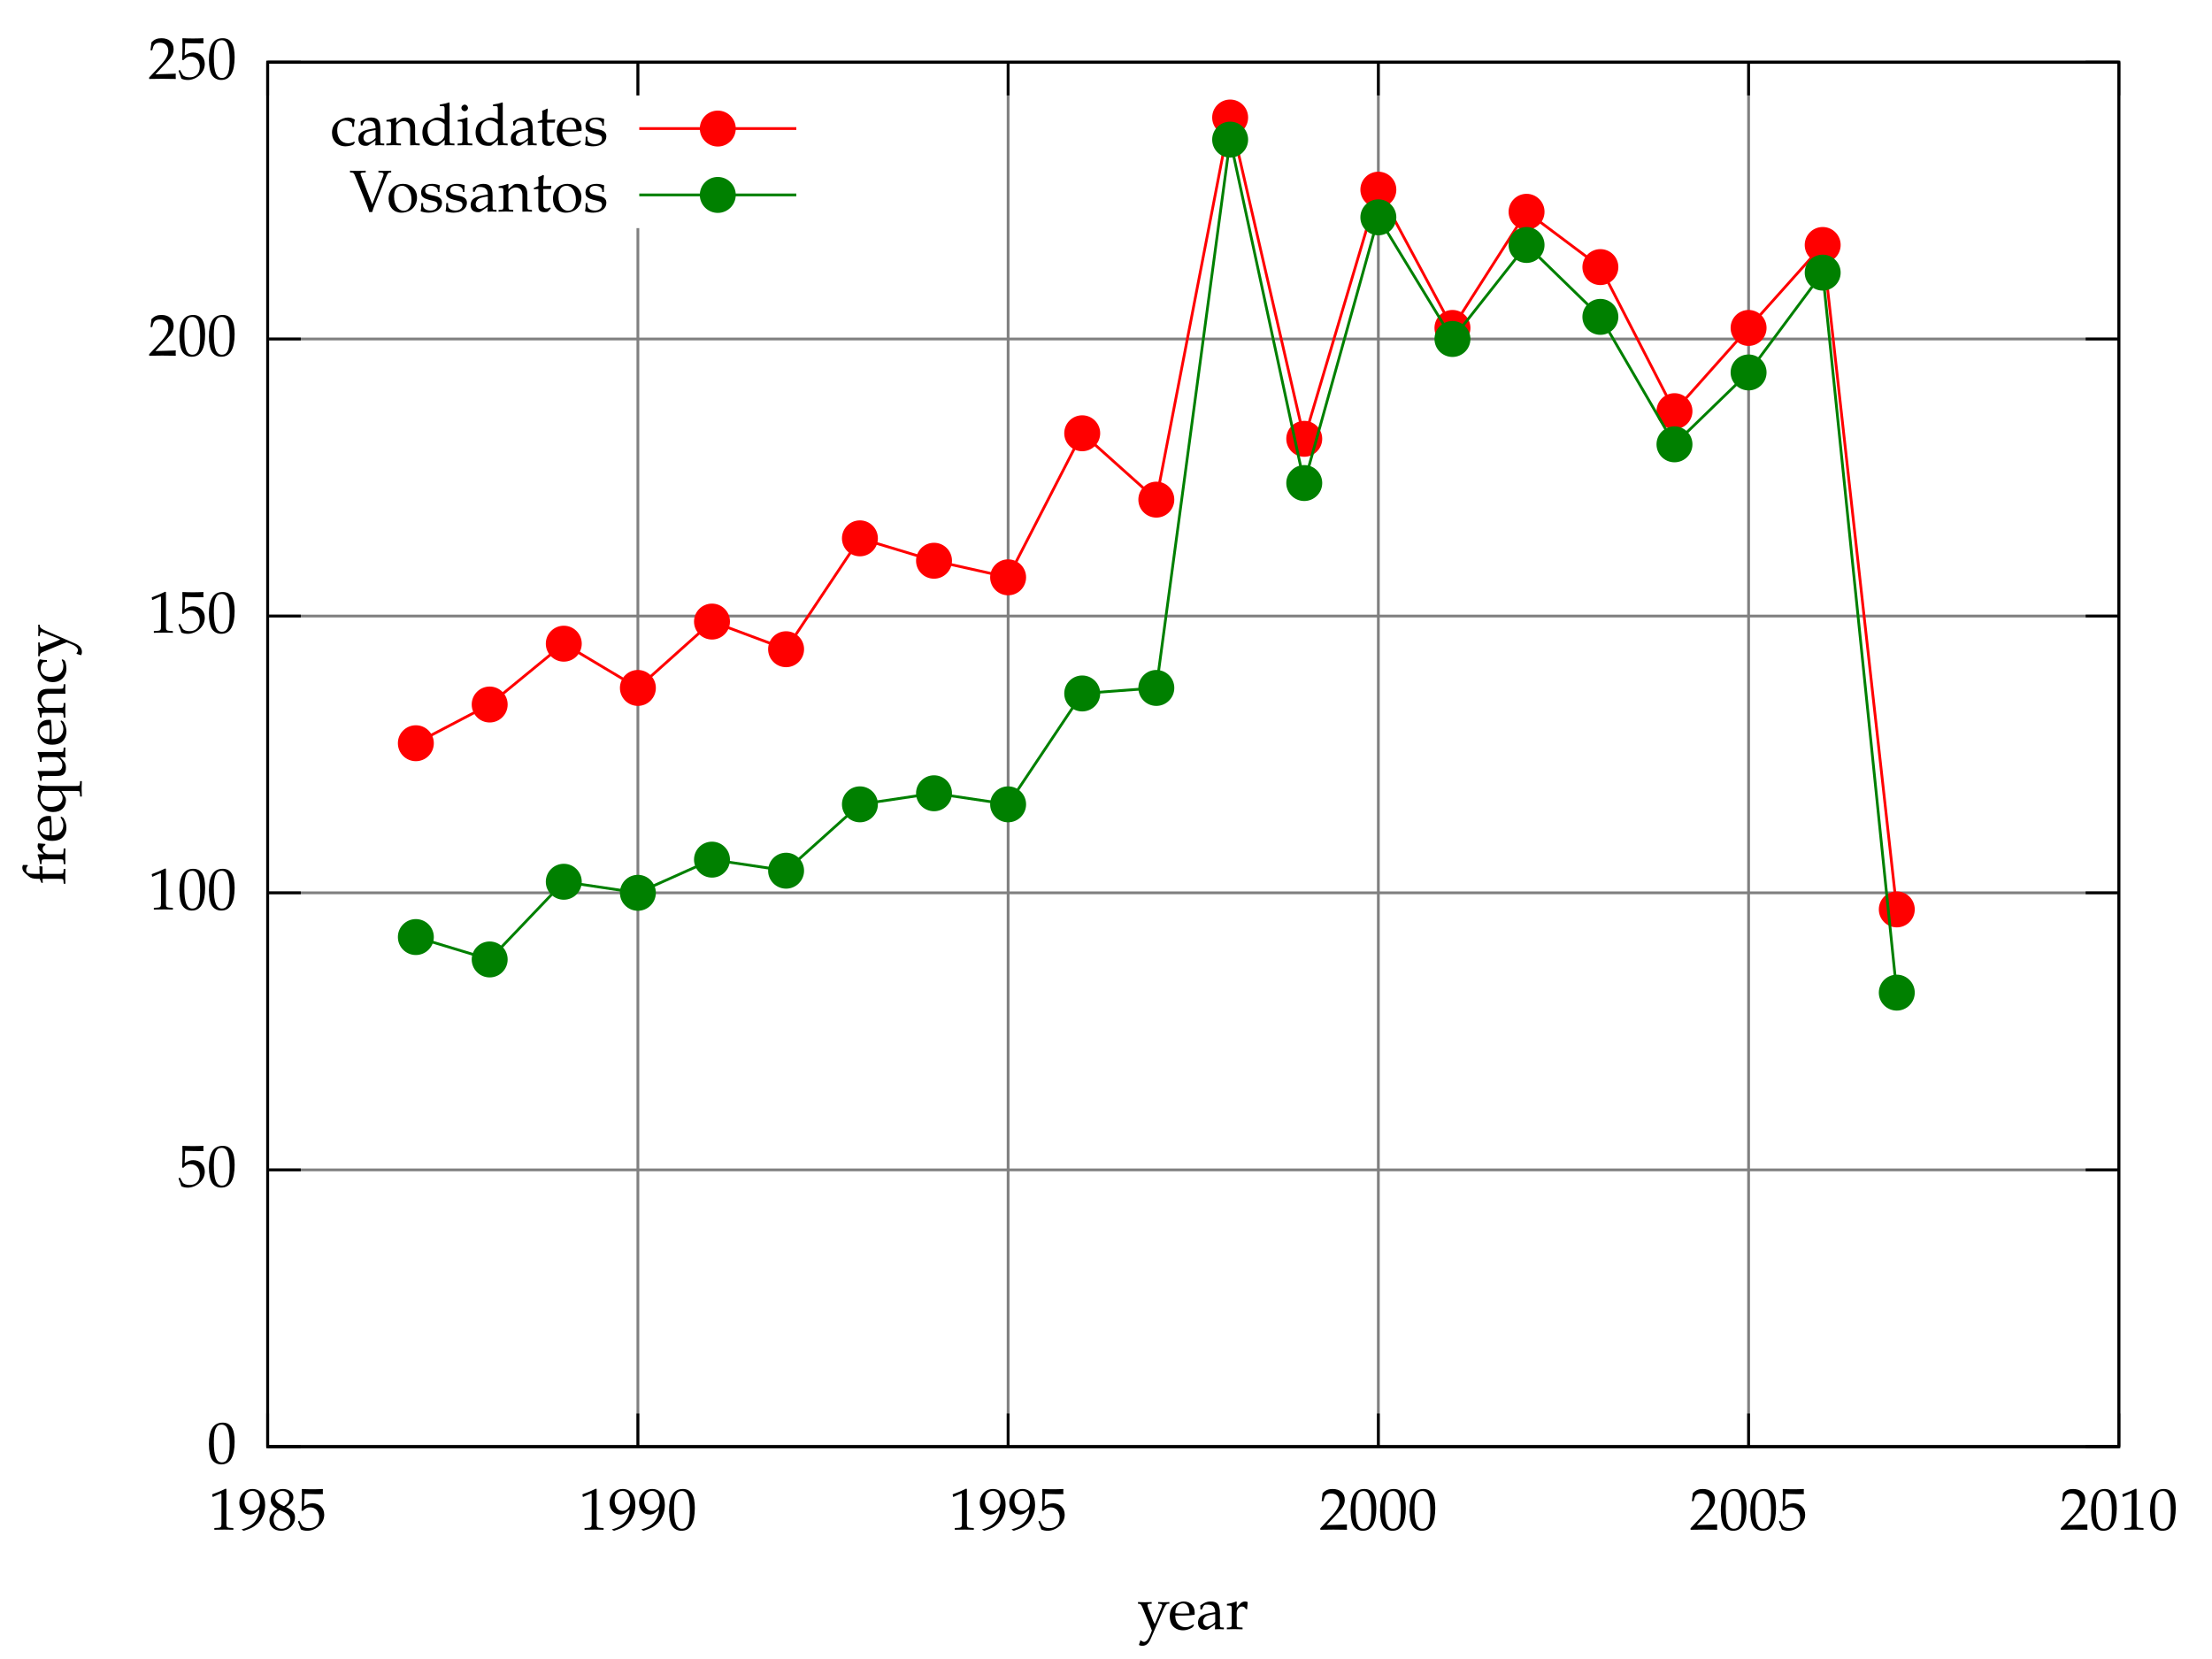
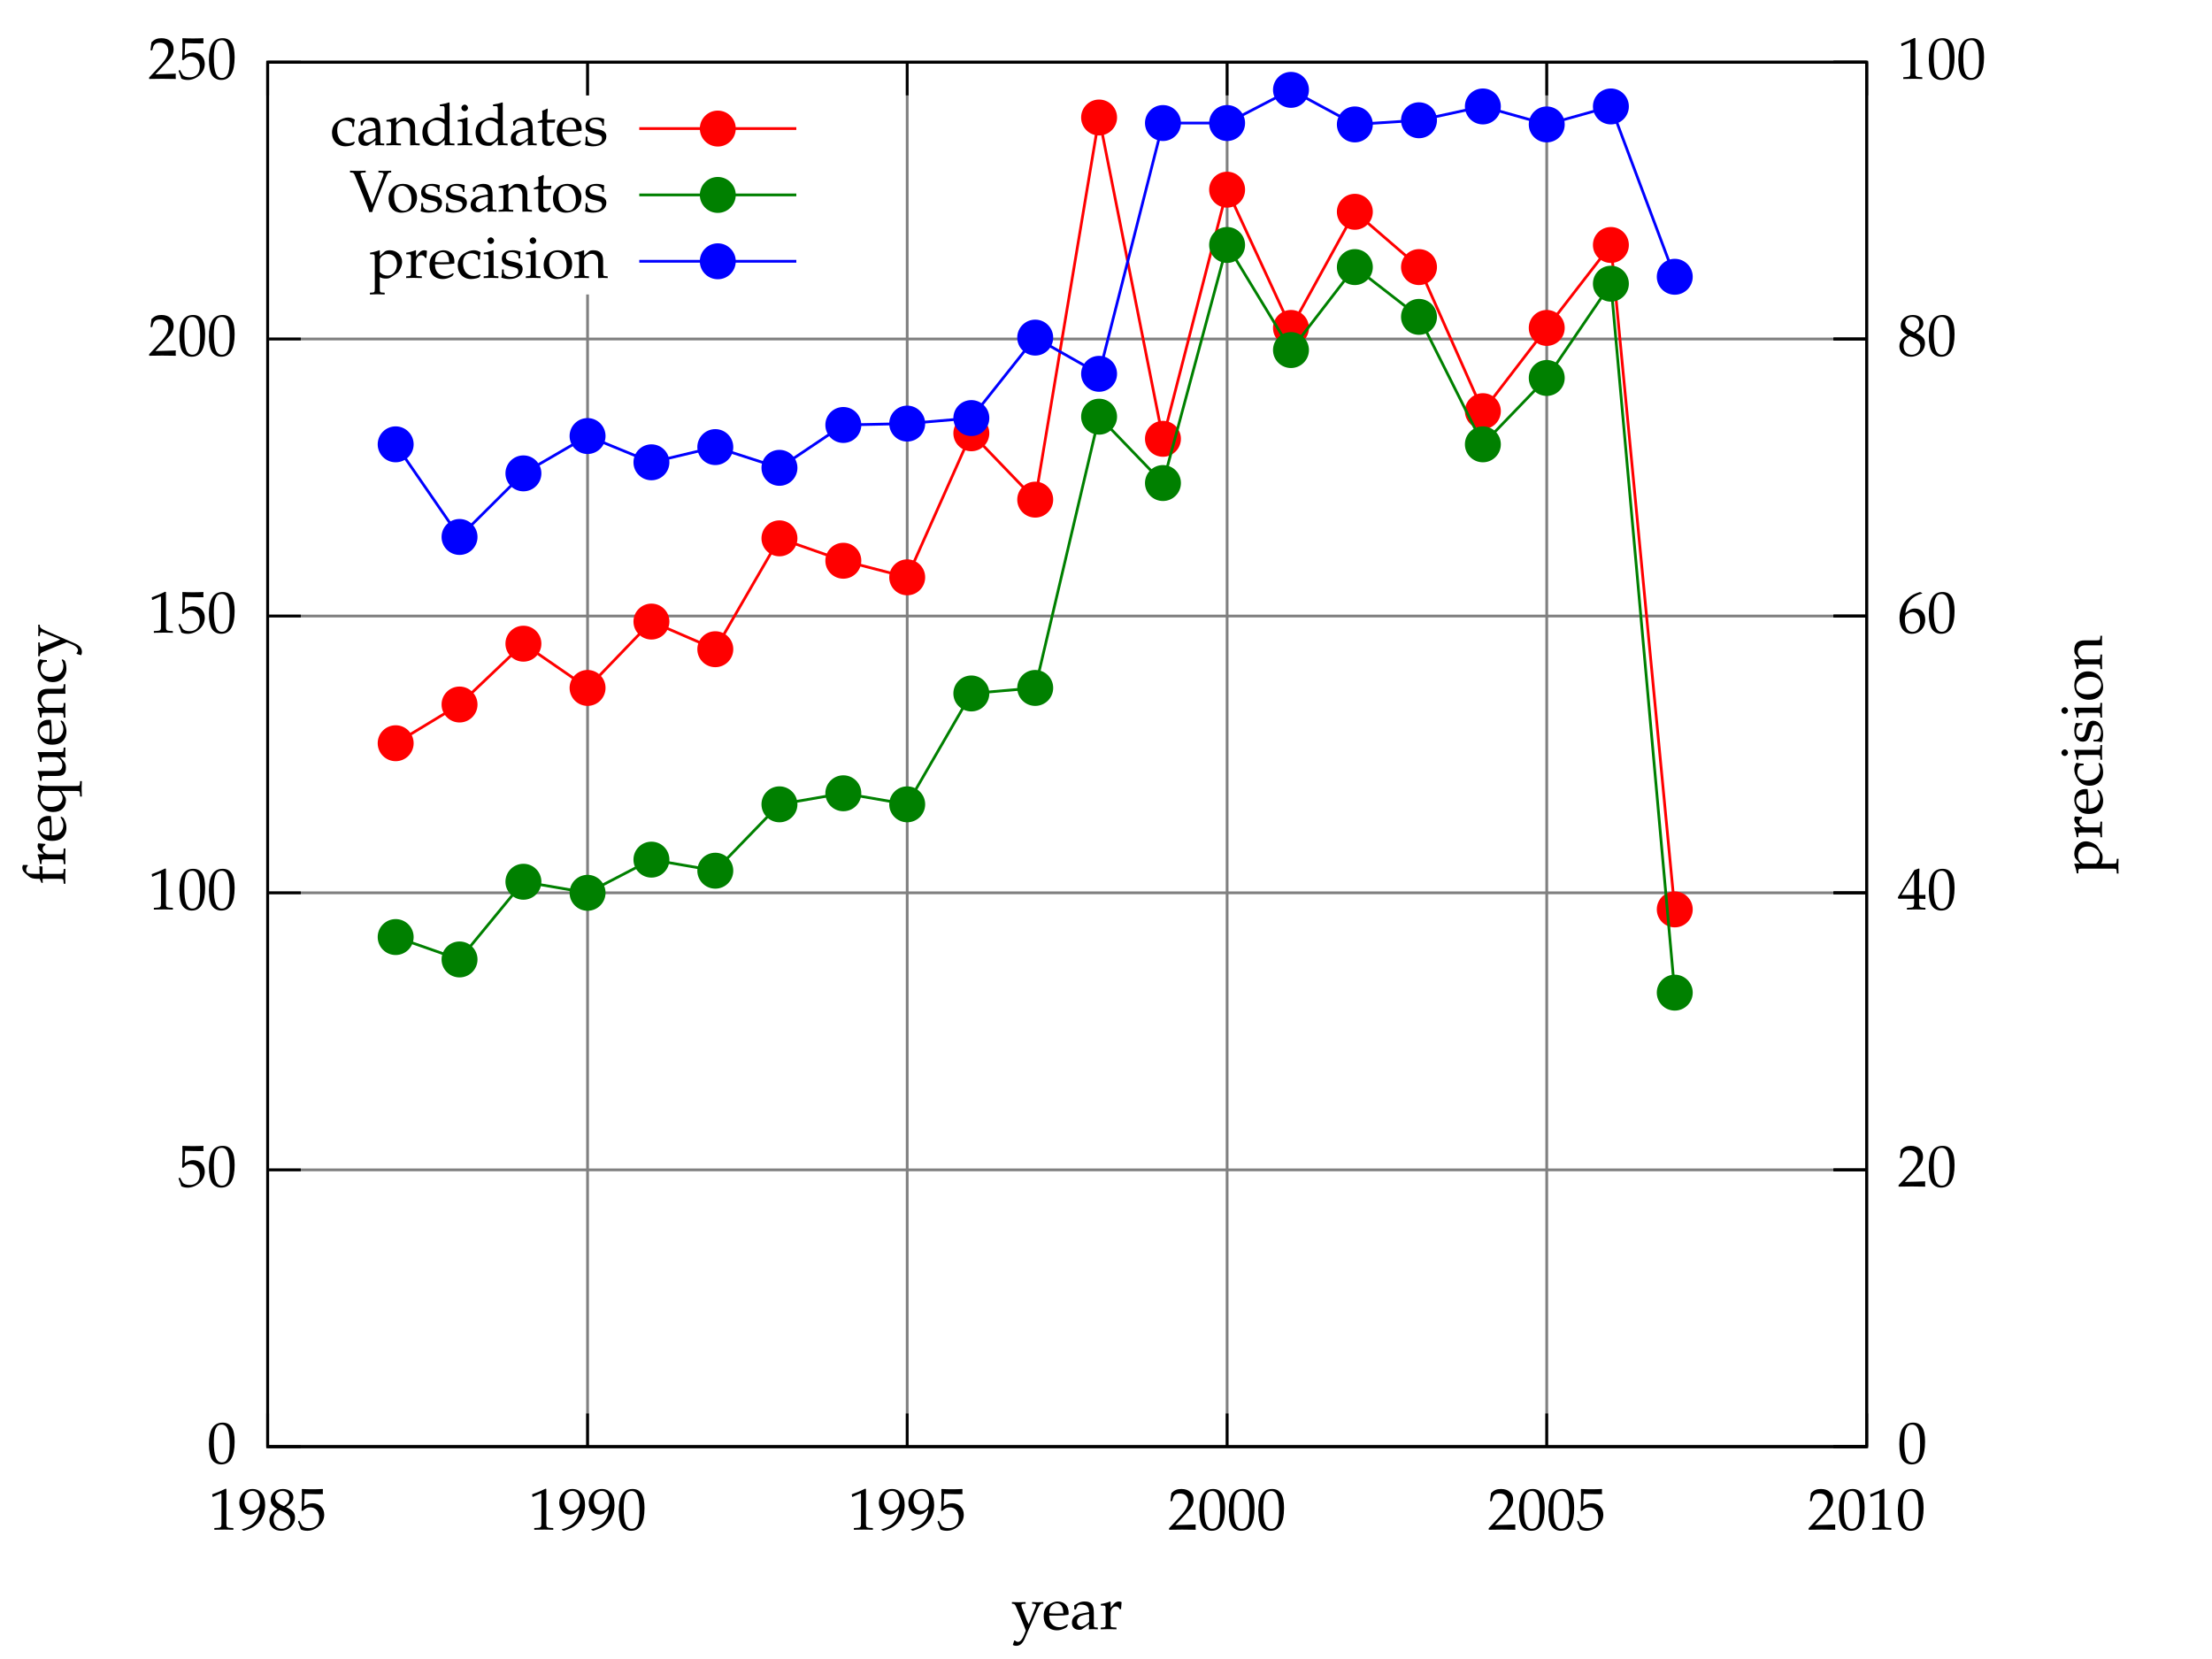
<svg xmlns="http://www.w3.org/2000/svg" xmlns:xlink="http://www.w3.org/1999/xlink" viewBox="0 0 800 600">
  <g id="gnuplot_canvas">
    <rect x="0" y="0" width="800" height="600" fill="none" />
    <defs>
      <circle id="gpDot" r="0.5" stroke-width="0.5" />
      <path id="gpPt0" stroke-width="0.167" stroke="currentColor" d="M-1,0 h2 M0,-1 v2" />
      <path id="gpPt1" stroke-width="0.167" stroke="currentColor" d="M-1,-1 L1,1 M1,-1 L-1,1" />
      <path id="gpPt2" stroke-width="0.167" stroke="currentColor" d="M-1,0 L1,0 M0,-1 L0,1 M-1,-1 L1,1 M-1,1 L1,-1" />
      <rect id="gpPt3" stroke-width="0.167" stroke="currentColor" x="-1" y="-1" width="2" height="2" />
      <rect id="gpPt4" stroke-width="0.167" stroke="currentColor" fill="currentColor" x="-1" y="-1" width="2" height="2" />
      <circle id="gpPt5" stroke-width="0.167" stroke="currentColor" cx="0" cy="0" r="1" />
      <use xlink:href="#gpPt5" id="gpPt6" fill="currentColor" stroke="none" />
      <path id="gpPt7" stroke-width="0.167" stroke="currentColor" d="M0,-1.33 L-1.33,0.67 L1.33,0.67 z" />
      <use xlink:href="#gpPt7" id="gpPt8" fill="currentColor" stroke="none" />
      <use xlink:href="#gpPt7" id="gpPt9" stroke="currentColor" transform="rotate(180)" />
      <use xlink:href="#gpPt9" id="gpPt10" fill="currentColor" stroke="none" />
      <use xlink:href="#gpPt3" id="gpPt11" stroke="currentColor" transform="rotate(45)" />
      <use xlink:href="#gpPt11" id="gpPt12" fill="currentColor" stroke="none" />
      <filter id="greybox" filterUnits="objectBoundingBox" x="0" y="0" height="1" width="1">
        <feFlood flood-color="lightgrey" flood-opacity="1" result="grey" />
        <feComposite in="SourceGraphic" in2="grey" operator="atop" />
      </filter>
    </defs>
    <g style="fill:none; color:white; stroke:black; stroke-width:1.00; stroke-linecap:butt; stroke-linejoin:miter">
</g>
    <g style="fill:none; color:black; stroke:currentColor; stroke-width:1.00; stroke-linecap:butt; stroke-linejoin:miter">
</g>
    <g style="fill:none; color:red; stroke:currentColor; stroke-width:1.00; stroke-linecap:butt; stroke-linejoin:miter">
-       <path stroke="gray" class="gridline" d="M96.8,523.2 L766.3,523.2  " />
-     </g>
-     <g style="fill:none; color:black; stroke:currentColor; stroke-width:1.00; stroke-linecap:butt; stroke-linejoin:miter">
-       <path stroke="black" d="M96.8,523.2 L108.8,523.2 M766.3,523.2 L754.3,523.2  " />
+       <path stroke="gray" class="gridline" d="M96.8,523.2 L675.1,523.2  " />
+     </g>
+     <g style="fill:none; color:black; stroke:currentColor; stroke-width:1.00; stroke-linecap:butt; stroke-linejoin:miter">
+       <path stroke="black" d="M96.8,523.2 L108.8,523.2 M675.1,523.2 L663.1,523.2  " />
      <g transform="translate(85.6,529.2)" style="stroke:none; fill:black; font-family:Palatino Linotype, Book Antiqua, Palatino, FreeSerif, serif; font-size:16.00pt; text-anchor:end">
        <text>
          <tspan> 0</tspan>
        </text>
      </g>
    </g>
    <g style="fill:none; color:red; stroke:currentColor; stroke-width:1.00; stroke-linecap:butt; stroke-linejoin:miter">
-       <path stroke="gray" class="gridline" d="M96.8,423.1 L766.3,423.1  " />
-     </g>
-     <g style="fill:none; color:black; stroke:currentColor; stroke-width:1.00; stroke-linecap:butt; stroke-linejoin:miter">
-       <path stroke="black" d="M96.8,423.1 L108.8,423.1 M766.3,423.1 L754.3,423.1  " />
+       <path stroke="gray" class="gridline" d="M96.8,423.1 L675.1,423.1  " />
+     </g>
+     <g style="fill:none; color:black; stroke:currentColor; stroke-width:1.00; stroke-linecap:butt; stroke-linejoin:miter">
+       <path stroke="black" d="M96.8,423.1 L108.8,423.1 M675.1,423.1 L663.1,423.1  " />
      <g transform="translate(85.6,429.1)" style="stroke:none; fill:black; font-family:Palatino Linotype, Book Antiqua, Palatino, FreeSerif, serif; font-size:16.00pt; text-anchor:end">
        <text>
          <tspan> 50</tspan>
        </text>
      </g>
    </g>
    <g style="fill:none; color:red; stroke:currentColor; stroke-width:1.00; stroke-linecap:butt; stroke-linejoin:miter">
-       <path stroke="gray" class="gridline" d="M96.8,322.9 L766.3,322.9  " />
-     </g>
-     <g style="fill:none; color:black; stroke:currentColor; stroke-width:1.00; stroke-linecap:butt; stroke-linejoin:miter">
-       <path stroke="black" d="M96.8,322.9 L108.8,322.9 M766.3,322.9 L754.3,322.9  " />
+       <path stroke="gray" class="gridline" d="M96.8,322.9 L675.1,322.9  " />
+     </g>
+     <g style="fill:none; color:black; stroke:currentColor; stroke-width:1.00; stroke-linecap:butt; stroke-linejoin:miter">
+       <path stroke="black" d="M96.8,322.9 L108.8,322.9 M675.1,322.9 L663.1,322.9  " />
      <g transform="translate(85.6,328.9)" style="stroke:none; fill:black; font-family:Palatino Linotype, Book Antiqua, Palatino, FreeSerif, serif; font-size:16.00pt; text-anchor:end">
        <text>
          <tspan> 100</tspan>
        </text>
      </g>
    </g>
    <g style="fill:none; color:red; stroke:currentColor; stroke-width:1.00; stroke-linecap:butt; stroke-linejoin:miter">
-       <path stroke="gray" class="gridline" d="M96.8,222.8 L766.3,222.8  " />
-     </g>
-     <g style="fill:none; color:black; stroke:currentColor; stroke-width:1.00; stroke-linecap:butt; stroke-linejoin:miter">
-       <path stroke="black" d="M96.8,222.8 L108.8,222.8 M766.3,222.8 L754.3,222.8  " />
+       <path stroke="gray" class="gridline" d="M96.8,222.8 L675.1,222.8  " />
+     </g>
+     <g style="fill:none; color:black; stroke:currentColor; stroke-width:1.00; stroke-linecap:butt; stroke-linejoin:miter">
+       <path stroke="black" d="M96.8,222.8 L108.8,222.8 M675.1,222.8 L663.1,222.8  " />
      <g transform="translate(85.6,228.8)" style="stroke:none; fill:black; font-family:Palatino Linotype, Book Antiqua, Palatino, FreeSerif, serif; font-size:16.00pt; text-anchor:end">
        <text>
          <tspan> 150</tspan>
        </text>
      </g>
    </g>
    <g style="fill:none; color:red; stroke:currentColor; stroke-width:1.00; stroke-linecap:butt; stroke-linejoin:miter">
-       <path stroke="gray" class="gridline" d="M96.8,122.6 L766.3,122.6  " />
-     </g>
-     <g style="fill:none; color:black; stroke:currentColor; stroke-width:1.00; stroke-linecap:butt; stroke-linejoin:miter">
-       <path stroke="black" d="M96.8,122.6 L108.8,122.6 M766.3,122.6 L754.3,122.6  " />
+       <path stroke="gray" class="gridline" d="M96.8,122.6 L675.1,122.6  " />
+     </g>
+     <g style="fill:none; color:black; stroke:currentColor; stroke-width:1.00; stroke-linecap:butt; stroke-linejoin:miter">
+       <path stroke="black" d="M96.8,122.6 L108.8,122.6 M675.1,122.6 L663.1,122.6  " />
      <g transform="translate(85.6,128.6)" style="stroke:none; fill:black; font-family:Palatino Linotype, Book Antiqua, Palatino, FreeSerif, serif; font-size:16.00pt; text-anchor:end">
        <text>
          <tspan> 200</tspan>
        </text>
      </g>
    </g>
    <g style="fill:none; color:red; stroke:currentColor; stroke-width:1.00; stroke-linecap:butt; stroke-linejoin:miter">
-       <path stroke="gray" class="gridline" d="M96.8,22.5 L766.3,22.5  " />
-     </g>
-     <g style="fill:none; color:black; stroke:currentColor; stroke-width:1.00; stroke-linecap:butt; stroke-linejoin:miter">
-       <path stroke="black" d="M96.8,22.5 L108.8,22.5 M766.3,22.5 L754.3,22.5  " />
+       <path stroke="gray" class="gridline" d="M96.8,22.5 L675.1,22.5  " />
+     </g>
+     <g style="fill:none; color:black; stroke:currentColor; stroke-width:1.00; stroke-linecap:butt; stroke-linejoin:miter">
+       <path stroke="black" d="M96.8,22.5 L108.8,22.5 M675.1,22.5 L663.1,22.5  " />
      <g transform="translate(85.6,28.5)" style="stroke:none; fill:black; font-family:Palatino Linotype, Book Antiqua, Palatino, FreeSerif, serif; font-size:16.00pt; text-anchor:end">
        <text>
          <tspan> 250</tspan>
        </text>
      </g>
    </g>
    <g style="fill:none; color:red; stroke:currentColor; stroke-width:1.00; stroke-linecap:butt; stroke-linejoin:miter">
      <path stroke="gray" class="gridline" d="M96.8,523.2 L96.8,22.5  " />
    </g>
    <g style="fill:none; color:black; stroke:currentColor; stroke-width:1.00; stroke-linecap:butt; stroke-linejoin:miter">
      <path stroke="black" d="M96.8,523.2 L96.8,511.2 M96.8,22.5 L96.8,34.5  " />
      <g transform="translate(96.8,553.2)" style="stroke:none; fill:black; font-family:Palatino Linotype, Book Antiqua, Palatino, FreeSerif, serif; font-size:16.00pt; text-anchor:middle">
        <text>
          <tspan> 1985</tspan>
        </text>
      </g>
    </g>
    <g style="fill:none; color:red; stroke:currentColor; stroke-width:1.00; stroke-linecap:butt; stroke-linejoin:miter">
-       <path stroke="gray" class="gridline" d="M230.7,523.2 L230.7,82.5 M230.7,34.5 L230.7,22.5  " />
-     </g>
-     <g style="fill:none; color:black; stroke:currentColor; stroke-width:1.00; stroke-linecap:butt; stroke-linejoin:miter">
-       <path stroke="black" d="M230.7,523.2 L230.7,511.2 M230.7,22.5 L230.7,34.5  " />
-       <g transform="translate(230.7,553.2)" style="stroke:none; fill:black; font-family:Palatino Linotype, Book Antiqua, Palatino, FreeSerif, serif; font-size:16.00pt; text-anchor:middle">
+       <path stroke="gray" class="gridline" d="M212.5,523.2 L212.5,106.5 M212.5,34.5 L212.5,22.5  " />
+     </g>
+     <g style="fill:none; color:black; stroke:currentColor; stroke-width:1.00; stroke-linecap:butt; stroke-linejoin:miter">
+       <path stroke="black" d="M212.5,523.2 L212.5,511.2 M212.5,22.5 L212.5,34.5  " />
+       <g transform="translate(212.5,553.2)" style="stroke:none; fill:black; font-family:Palatino Linotype, Book Antiqua, Palatino, FreeSerif, serif; font-size:16.00pt; text-anchor:middle">
        <text>
          <tspan> 1990</tspan>
        </text>
      </g>
    </g>
    <g style="fill:none; color:red; stroke:currentColor; stroke-width:1.00; stroke-linecap:butt; stroke-linejoin:miter">
-       <path stroke="gray" class="gridline" d="M364.6,523.2 L364.6,22.5  " />
-     </g>
-     <g style="fill:none; color:black; stroke:currentColor; stroke-width:1.00; stroke-linecap:butt; stroke-linejoin:miter">
-       <path stroke="black" d="M364.6,523.2 L364.6,511.2 M364.6,22.5 L364.6,34.5  " />
-       <g transform="translate(364.6,553.2)" style="stroke:none; fill:black; font-family:Palatino Linotype, Book Antiqua, Palatino, FreeSerif, serif; font-size:16.00pt; text-anchor:middle">
+       <path stroke="gray" class="gridline" d="M328.1,523.2 L328.1,22.5  " />
+     </g>
+     <g style="fill:none; color:black; stroke:currentColor; stroke-width:1.00; stroke-linecap:butt; stroke-linejoin:miter">
+       <path stroke="black" d="M328.1,523.2 L328.1,511.2 M328.1,22.5 L328.1,34.5  " />
+       <g transform="translate(328.1,553.2)" style="stroke:none; fill:black; font-family:Palatino Linotype, Book Antiqua, Palatino, FreeSerif, serif; font-size:16.00pt; text-anchor:middle">
        <text>
          <tspan> 1995</tspan>
        </text>
      </g>
    </g>
    <g style="fill:none; color:red; stroke:currentColor; stroke-width:1.00; stroke-linecap:butt; stroke-linejoin:miter">
-       <path stroke="gray" class="gridline" d="M498.5,523.2 L498.5,22.5  " />
-     </g>
-     <g style="fill:none; color:black; stroke:currentColor; stroke-width:1.00; stroke-linecap:butt; stroke-linejoin:miter">
-       <path stroke="black" d="M498.5,523.2 L498.5,511.2 M498.5,22.5 L498.5,34.5  " />
-       <g transform="translate(498.5,553.2)" style="stroke:none; fill:black; font-family:Palatino Linotype, Book Antiqua, Palatino, FreeSerif, serif; font-size:16.00pt; text-anchor:middle">
+       <path stroke="gray" class="gridline" d="M443.8,523.2 L443.8,22.5  " />
+     </g>
+     <g style="fill:none; color:black; stroke:currentColor; stroke-width:1.00; stroke-linecap:butt; stroke-linejoin:miter">
+       <path stroke="black" d="M443.8,523.2 L443.8,511.2 M443.8,22.5 L443.8,34.5  " />
+       <g transform="translate(443.8,553.2)" style="stroke:none; fill:black; font-family:Palatino Linotype, Book Antiqua, Palatino, FreeSerif, serif; font-size:16.00pt; text-anchor:middle">
        <text>
          <tspan> 2000</tspan>
        </text>
      </g>
    </g>
    <g style="fill:none; color:red; stroke:currentColor; stroke-width:1.00; stroke-linecap:butt; stroke-linejoin:miter">
-       <path stroke="gray" class="gridline" d="M632.4,523.2 L632.4,22.5  " />
-     </g>
-     <g style="fill:none; color:black; stroke:currentColor; stroke-width:1.00; stroke-linecap:butt; stroke-linejoin:miter">
-       <path stroke="black" d="M632.4,523.2 L632.4,511.2 M632.4,22.5 L632.4,34.5  " />
-       <g transform="translate(632.4,553.2)" style="stroke:none; fill:black; font-family:Palatino Linotype, Book Antiqua, Palatino, FreeSerif, serif; font-size:16.00pt; text-anchor:middle">
+       <path stroke="gray" class="gridline" d="M559.4,523.2 L559.4,22.5  " />
+     </g>
+     <g style="fill:none; color:black; stroke:currentColor; stroke-width:1.00; stroke-linecap:butt; stroke-linejoin:miter">
+       <path stroke="black" d="M559.4,523.2 L559.4,511.2 M559.4,22.5 L559.4,34.5  " />
+       <g transform="translate(559.4,553.2)" style="stroke:none; fill:black; font-family:Palatino Linotype, Book Antiqua, Palatino, FreeSerif, serif; font-size:16.00pt; text-anchor:middle">
        <text>
          <tspan> 2005</tspan>
        </text>
      </g>
    </g>
    <g style="fill:none; color:red; stroke:currentColor; stroke-width:1.00; stroke-linecap:butt; stroke-linejoin:miter">
-       <path stroke="gray" class="gridline" d="M766.3,523.2 L766.3,22.5  " />
-     </g>
-     <g style="fill:none; color:black; stroke:currentColor; stroke-width:1.00; stroke-linecap:butt; stroke-linejoin:miter">
-       <path stroke="black" d="M766.3,523.2 L766.3,511.2 M766.3,22.5 L766.3,34.5  " />
-       <g transform="translate(766.3,553.2)" style="stroke:none; fill:black; font-family:Palatino Linotype, Book Antiqua, Palatino, FreeSerif, serif; font-size:16.00pt; text-anchor:middle">
+       <path stroke="gray" class="gridline" d="M675.1,523.2 L675.1,22.5  " />
+     </g>
+     <g style="fill:none; color:black; stroke:currentColor; stroke-width:1.00; stroke-linecap:butt; stroke-linejoin:miter">
+       <path stroke="black" d="M675.1,523.2 L675.1,511.2 M675.1,22.5 L675.1,34.5  " />
+       <g transform="translate(675.1,553.2)" style="stroke:none; fill:black; font-family:Palatino Linotype, Book Antiqua, Palatino, FreeSerif, serif; font-size:16.00pt; text-anchor:middle">
        <text>
          <tspan> 2010</tspan>
        </text>
      </g>
-       <path stroke="black" d="M96.8,22.5 L96.8,523.2 L766.3,523.2 L766.3,22.5 L96.8,22.5 Z  " />
+       <path stroke="black" d="M675.1,523.2 L663.1,523.2  " />
+       <g transform="translate(686.3,529.2)" style="stroke:none; fill:black; font-family:Palatino Linotype, Book Antiqua, Palatino, FreeSerif, serif; font-size:16.00pt; text-anchor:start">
+         <text>
+           <tspan> 0</tspan>
+         </text>
+       </g>
+       <path stroke="black" d="M675.1,423.1 L663.1,423.1  " />
+       <g transform="translate(686.3,429.1)" style="stroke:none; fill:black; font-family:Palatino Linotype, Book Antiqua, Palatino, FreeSerif, serif; font-size:16.00pt; text-anchor:start">
+         <text>
+           <tspan> 20</tspan>
+         </text>
+       </g>
+       <path stroke="black" d="M675.1,322.9 L663.1,322.9  " />
+       <g transform="translate(686.3,328.9)" style="stroke:none; fill:black; font-family:Palatino Linotype, Book Antiqua, Palatino, FreeSerif, serif; font-size:16.00pt; text-anchor:start">
+         <text>
+           <tspan> 40</tspan>
+         </text>
+       </g>
+       <path stroke="black" d="M675.1,222.8 L663.1,222.8  " />
+       <g transform="translate(686.3,228.8)" style="stroke:none; fill:black; font-family:Palatino Linotype, Book Antiqua, Palatino, FreeSerif, serif; font-size:16.00pt; text-anchor:start">
+         <text>
+           <tspan> 60</tspan>
+         </text>
+       </g>
+       <path stroke="black" d="M675.1,122.6 L663.1,122.6  " />
+       <g transform="translate(686.3,128.6)" style="stroke:none; fill:black; font-family:Palatino Linotype, Book Antiqua, Palatino, FreeSerif, serif; font-size:16.00pt; text-anchor:start">
+         <text>
+           <tspan> 80</tspan>
+         </text>
+       </g>
+       <path stroke="black" d="M675.1,22.5 L663.1,22.5  " />
+       <g transform="translate(686.3,28.5)" style="stroke:none; fill:black; font-family:Palatino Linotype, Book Antiqua, Palatino, FreeSerif, serif; font-size:16.00pt; text-anchor:start">
+         <text>
+           <tspan> 100</tspan>
+         </text>
+       </g>
+       <path stroke="black" d="M96.8,22.5 L96.8,523.2 L675.1,523.2 L675.1,22.5 L96.8,22.5 Z  " />
      <g transform="translate(23.6,272.9) rotate(270)" style="stroke:none; fill:black; font-family:Palatino Linotype, Book Antiqua, Palatino, FreeSerif, serif; font-size:16.00pt; text-anchor:middle">
        <text>
          <tspan>frequency</tspan>
        </text>
      </g>
-       <g transform="translate(431.5,589.2)" style="stroke:none; fill:black; font-family:Palatino Linotype, Book Antiqua, Palatino, FreeSerif, serif; font-size:16.00pt; text-anchor:middle">
+       <g transform="translate(760.2,272.9) rotate(270)" style="stroke:none; fill:black; font-family:Palatino Linotype, Book Antiqua, Palatino, FreeSerif, serif; font-size:16.00pt; text-anchor:middle">
+         <text>
+           <tspan>precision</tspan>
+         </text>
+       </g>
+       <g transform="translate(385.9,589.2)" style="stroke:none; fill:black; font-family:Palatino Linotype, Book Antiqua, Palatino, FreeSerif, serif; font-size:16.00pt; text-anchor:middle">
        <text>
          <tspan>year</tspan>
        </text>
      </g>
    </g>
    <g id="gnuplot_plot_1">
      <g style="fill:none; color:red; stroke:currentColor; stroke-width:1.00; stroke-linecap:butt; stroke-linejoin:miter">
        <g transform="translate(220.0,52.5)" style="stroke:none; fill:black; font-family:Palatino Linotype, Book Antiqua, Palatino, FreeSerif, serif; font-size:16.00pt; text-anchor:end">
          <text>
            <tspan>candidates</tspan>
          </text>
        </g>
-         <path d="M231.2,46.5 L288.0,46.5 M150.4,268.8 L177.1,254.8 L203.9,232.8 L230.7,248.8 L257.5,224.8 L284.3,234.8    L311.0,194.7 L337.8,202.8 L364.6,208.8 L391.4,156.7 L418.2,180.7 L444.9,42.5 L471.7,158.7 L498.5,68.6    L525.3,118.6 L552.1,76.6 L578.8,96.6 L605.6,148.7 L632.4,118.6 L659.2,88.6 L686.0,328.9  " />
-         <use xlink:href="#gpPt6" transform="translate(150.4,268.8) scale(6.00)" />
-         <use xlink:href="#gpPt6" transform="translate(177.1,254.8) scale(6.00)" />
-         <use xlink:href="#gpPt6" transform="translate(203.9,232.8) scale(6.00)" />
-         <use xlink:href="#gpPt6" transform="translate(230.7,248.8) scale(6.00)" />
-         <use xlink:href="#gpPt6" transform="translate(257.5,224.8) scale(6.00)" />
-         <use xlink:href="#gpPt6" transform="translate(284.3,234.8) scale(6.00)" />
-         <use xlink:href="#gpPt6" transform="translate(311.0,194.7) scale(6.00)" />
-         <use xlink:href="#gpPt6" transform="translate(337.8,202.8) scale(6.00)" />
-         <use xlink:href="#gpPt6" transform="translate(364.6,208.8) scale(6.00)" />
-         <use xlink:href="#gpPt6" transform="translate(391.4,156.7) scale(6.00)" />
-         <use xlink:href="#gpPt6" transform="translate(418.2,180.7) scale(6.00)" />
-         <use xlink:href="#gpPt6" transform="translate(444.9,42.5) scale(6.00)" />
-         <use xlink:href="#gpPt6" transform="translate(471.7,158.7) scale(6.00)" />
-         <use xlink:href="#gpPt6" transform="translate(498.5,68.6) scale(6.00)" />
-         <use xlink:href="#gpPt6" transform="translate(525.3,118.6) scale(6.00)" />
-         <use xlink:href="#gpPt6" transform="translate(552.1,76.6) scale(6.00)" />
-         <use xlink:href="#gpPt6" transform="translate(578.8,96.6) scale(6.00)" />
-         <use xlink:href="#gpPt6" transform="translate(605.6,148.7) scale(6.00)" />
-         <use xlink:href="#gpPt6" transform="translate(632.4,118.6) scale(6.00)" />
-         <use xlink:href="#gpPt6" transform="translate(659.2,88.6) scale(6.00)" />
-         <use xlink:href="#gpPt6" transform="translate(686.0,328.9) scale(6.00)" />
+         <path d="M231.2,46.5 L288.0,46.5 M143.1,268.8 L166.2,254.8 L189.3,232.8 L212.5,248.8 L235.6,224.8 L258.7,234.8    L281.9,194.7 L305.0,202.8 L328.1,208.8 L351.3,156.7 L374.4,180.7 L397.5,42.5 L420.6,158.7 L443.8,68.6    L466.9,118.6 L490.0,76.6 L513.2,96.6 L536.3,148.7 L559.4,118.6 L582.6,88.6 L605.7,328.9  " />
+         <use xlink:href="#gpPt6" transform="translate(143.1,268.8) scale(6.00)" />
+         <use xlink:href="#gpPt6" transform="translate(166.2,254.8) scale(6.00)" />
+         <use xlink:href="#gpPt6" transform="translate(189.3,232.8) scale(6.00)" />
+         <use xlink:href="#gpPt6" transform="translate(212.5,248.8) scale(6.00)" />
+         <use xlink:href="#gpPt6" transform="translate(235.6,224.8) scale(6.00)" />
+         <use xlink:href="#gpPt6" transform="translate(258.7,234.8) scale(6.00)" />
+         <use xlink:href="#gpPt6" transform="translate(281.9,194.7) scale(6.00)" />
+         <use xlink:href="#gpPt6" transform="translate(305.0,202.8) scale(6.00)" />
+         <use xlink:href="#gpPt6" transform="translate(328.1,208.8) scale(6.00)" />
+         <use xlink:href="#gpPt6" transform="translate(351.3,156.7) scale(6.00)" />
+         <use xlink:href="#gpPt6" transform="translate(374.4,180.7) scale(6.00)" />
+         <use xlink:href="#gpPt6" transform="translate(397.5,42.5) scale(6.00)" />
+         <use xlink:href="#gpPt6" transform="translate(420.6,158.7) scale(6.00)" />
+         <use xlink:href="#gpPt6" transform="translate(443.8,68.6) scale(6.00)" />
+         <use xlink:href="#gpPt6" transform="translate(466.9,118.6) scale(6.00)" />
+         <use xlink:href="#gpPt6" transform="translate(490.0,76.6) scale(6.00)" />
+         <use xlink:href="#gpPt6" transform="translate(513.2,96.6) scale(6.00)" />
+         <use xlink:href="#gpPt6" transform="translate(536.3,148.7) scale(6.00)" />
+         <use xlink:href="#gpPt6" transform="translate(559.4,118.6) scale(6.00)" />
+         <use xlink:href="#gpPt6" transform="translate(582.6,88.6) scale(6.00)" />
+         <use xlink:href="#gpPt6" transform="translate(605.7,328.9) scale(6.00)" />
        <use xlink:href="#gpPt6" transform="translate(259.6,46.5) scale(6.00)" />
      </g>
    </g>
    <g id="gnuplot_plot_2">
      <g style="fill:none; color:green; stroke:currentColor; stroke-width:1.00; stroke-linecap:butt; stroke-linejoin:miter">
        <g transform="translate(220.0,76.5)" style="stroke:none; fill:black; font-family:Palatino Linotype, Book Antiqua, Palatino, FreeSerif, serif; font-size:16.00pt; text-anchor:end">
          <text>
            <tspan>Vossantos</tspan>
          </text>
        </g>
-         <path d="M231.2,70.5 L288.0,70.5 M150.4,338.9 L177.1,347.0 L203.9,318.9 L230.7,322.9 L257.5,310.9 L284.3,314.9    L311.0,290.9 L337.8,286.9 L364.6,290.9 L391.4,250.8 L418.2,248.8 L444.9,50.5 L471.7,174.7 L498.5,78.6    L525.3,122.6 L552.1,88.6 L578.8,114.6 L605.6,160.7 L632.4,134.7 L659.2,98.6 L686.0,359.0  " />
-         <use xlink:href="#gpPt6" transform="translate(150.4,338.9) scale(6.00)" />
-         <use xlink:href="#gpPt6" transform="translate(177.1,347.0) scale(6.00)" />
-         <use xlink:href="#gpPt6" transform="translate(203.9,318.9) scale(6.00)" />
-         <use xlink:href="#gpPt6" transform="translate(230.7,322.9) scale(6.00)" />
-         <use xlink:href="#gpPt6" transform="translate(257.5,310.9) scale(6.00)" />
-         <use xlink:href="#gpPt6" transform="translate(284.3,314.9) scale(6.00)" />
-         <use xlink:href="#gpPt6" transform="translate(311.0,290.9) scale(6.00)" />
-         <use xlink:href="#gpPt6" transform="translate(337.8,286.9) scale(6.00)" />
-         <use xlink:href="#gpPt6" transform="translate(364.6,290.9) scale(6.00)" />
-         <use xlink:href="#gpPt6" transform="translate(391.4,250.8) scale(6.00)" />
-         <use xlink:href="#gpPt6" transform="translate(418.2,248.8) scale(6.00)" />
-         <use xlink:href="#gpPt6" transform="translate(444.9,50.5) scale(6.00)" />
-         <use xlink:href="#gpPt6" transform="translate(471.7,174.7) scale(6.00)" />
-         <use xlink:href="#gpPt6" transform="translate(498.5,78.6) scale(6.00)" />
-         <use xlink:href="#gpPt6" transform="translate(525.3,122.6) scale(6.00)" />
-         <use xlink:href="#gpPt6" transform="translate(552.1,88.6) scale(6.00)" />
-         <use xlink:href="#gpPt6" transform="translate(578.8,114.6) scale(6.00)" />
-         <use xlink:href="#gpPt6" transform="translate(605.6,160.7) scale(6.00)" />
-         <use xlink:href="#gpPt6" transform="translate(632.4,134.7) scale(6.00)" />
-         <use xlink:href="#gpPt6" transform="translate(659.2,98.6) scale(6.00)" />
-         <use xlink:href="#gpPt6" transform="translate(686.0,359.0) scale(6.00)" />
+         <path d="M231.2,70.5 L288.0,70.5 M143.1,338.9 L166.2,347.0 L189.3,318.9 L212.5,322.9 L235.6,310.9 L258.7,314.9    L281.9,290.9 L305.0,286.9 L328.1,290.9 L351.3,250.8 L374.4,248.8 L397.5,150.7 L420.6,174.7 L443.8,88.6    L466.9,126.6 L490.0,96.6 L513.2,114.6 L536.3,160.7 L559.4,136.7 L582.6,102.6 L605.7,359.0  " />
+         <use xlink:href="#gpPt6" transform="translate(143.1,338.9) scale(6.00)" />
+         <use xlink:href="#gpPt6" transform="translate(166.2,347.0) scale(6.00)" />
+         <use xlink:href="#gpPt6" transform="translate(189.3,318.9) scale(6.00)" />
+         <use xlink:href="#gpPt6" transform="translate(212.5,322.9) scale(6.00)" />
+         <use xlink:href="#gpPt6" transform="translate(235.6,310.9) scale(6.00)" />
+         <use xlink:href="#gpPt6" transform="translate(258.7,314.9) scale(6.00)" />
+         <use xlink:href="#gpPt6" transform="translate(281.9,290.9) scale(6.00)" />
+         <use xlink:href="#gpPt6" transform="translate(305.0,286.9) scale(6.00)" />
+         <use xlink:href="#gpPt6" transform="translate(328.1,290.9) scale(6.00)" />
+         <use xlink:href="#gpPt6" transform="translate(351.3,250.8) scale(6.00)" />
+         <use xlink:href="#gpPt6" transform="translate(374.4,248.8) scale(6.00)" />
+         <use xlink:href="#gpPt6" transform="translate(397.5,150.7) scale(6.00)" />
+         <use xlink:href="#gpPt6" transform="translate(420.6,174.7) scale(6.00)" />
+         <use xlink:href="#gpPt6" transform="translate(443.8,88.6) scale(6.00)" />
+         <use xlink:href="#gpPt6" transform="translate(466.9,126.6) scale(6.00)" />
+         <use xlink:href="#gpPt6" transform="translate(490.0,96.6) scale(6.00)" />
+         <use xlink:href="#gpPt6" transform="translate(513.2,114.6) scale(6.00)" />
+         <use xlink:href="#gpPt6" transform="translate(536.3,160.7) scale(6.00)" />
+         <use xlink:href="#gpPt6" transform="translate(559.4,136.7) scale(6.00)" />
+         <use xlink:href="#gpPt6" transform="translate(582.6,102.6) scale(6.00)" />
+         <use xlink:href="#gpPt6" transform="translate(605.7,359.0) scale(6.00)" />
        <use xlink:href="#gpPt6" transform="translate(259.6,70.5) scale(6.00)" />
      </g>
    </g>
-     <g style="fill:none; color:black; stroke:currentColor; stroke-width:1.00; stroke-linecap:butt; stroke-linejoin:miter">
-       <path stroke="black" d="M96.8,22.5 L96.8,523.2 L766.3,523.2 L766.3,22.5 L96.8,22.5 Z  " />
+     <g id="gnuplot_plot_3">
+       <g style="fill:none; color:blue; stroke:currentColor; stroke-width:1.00; stroke-linecap:butt; stroke-linejoin:miter">
+         <g transform="translate(220.0,100.5)" style="stroke:none; fill:black; font-family:Palatino Linotype, Book Antiqua, Palatino, FreeSerif, serif; font-size:16.00pt; text-anchor:end">
+           <text>
+             <tspan>precision</tspan>
+           </text>
+         </g>
+         <path d="M231.2,94.5 L288.0,94.5 M143.1,160.7 L166.2,194.2 L189.3,171.2 L212.5,157.7 L235.6,167.2 L258.7,161.7    L281.9,169.2 L305.0,153.7 L328.1,153.2 L351.3,151.2 L374.4,122.1 L397.5,135.2 L420.6,44.5 L443.8,44.5    L466.9,32.5 L490.0,45.0 L513.2,43.5 L536.3,38.5 L559.4,45.0 L582.6,38.5 L605.7,100.1  " />
+         <use xlink:href="#gpPt6" transform="translate(143.1,160.7) scale(6.00)" />
+         <use xlink:href="#gpPt6" transform="translate(166.2,194.2) scale(6.00)" />
+         <use xlink:href="#gpPt6" transform="translate(189.3,171.2) scale(6.00)" />
+         <use xlink:href="#gpPt6" transform="translate(212.5,157.7) scale(6.00)" />
+         <use xlink:href="#gpPt6" transform="translate(235.6,167.2) scale(6.00)" />
+         <use xlink:href="#gpPt6" transform="translate(258.7,161.7) scale(6.00)" />
+         <use xlink:href="#gpPt6" transform="translate(281.9,169.2) scale(6.00)" />
+         <use xlink:href="#gpPt6" transform="translate(305.0,153.7) scale(6.00)" />
+         <use xlink:href="#gpPt6" transform="translate(328.1,153.2) scale(6.00)" />
+         <use xlink:href="#gpPt6" transform="translate(351.3,151.2) scale(6.00)" />
+         <use xlink:href="#gpPt6" transform="translate(374.4,122.1) scale(6.00)" />
+         <use xlink:href="#gpPt6" transform="translate(397.5,135.2) scale(6.00)" />
+         <use xlink:href="#gpPt6" transform="translate(420.6,44.5) scale(6.00)" />
+         <use xlink:href="#gpPt6" transform="translate(443.8,44.5) scale(6.00)" />
+         <use xlink:href="#gpPt6" transform="translate(466.9,32.5) scale(6.00)" />
+         <use xlink:href="#gpPt6" transform="translate(490.0,45.0) scale(6.00)" />
+         <use xlink:href="#gpPt6" transform="translate(513.2,43.5) scale(6.00)" />
+         <use xlink:href="#gpPt6" transform="translate(536.3,38.5) scale(6.00)" />
+         <use xlink:href="#gpPt6" transform="translate(559.4,45.0) scale(6.00)" />
+         <use xlink:href="#gpPt6" transform="translate(582.6,38.5) scale(6.00)" />
+         <use xlink:href="#gpPt6" transform="translate(605.7,100.1) scale(6.00)" />
+         <use xlink:href="#gpPt6" transform="translate(259.6,94.5) scale(6.00)" />
+       </g>
+     </g>
+     <g style="fill:none; color:black; stroke:currentColor; stroke-width:1.00; stroke-linecap:butt; stroke-linejoin:miter">
+       <path stroke="black" d="M96.8,22.5 L96.8,523.2 L675.1,523.2 L675.1,22.5 L96.8,22.5 Z  " />
    </g>
  </g>
</svg>
